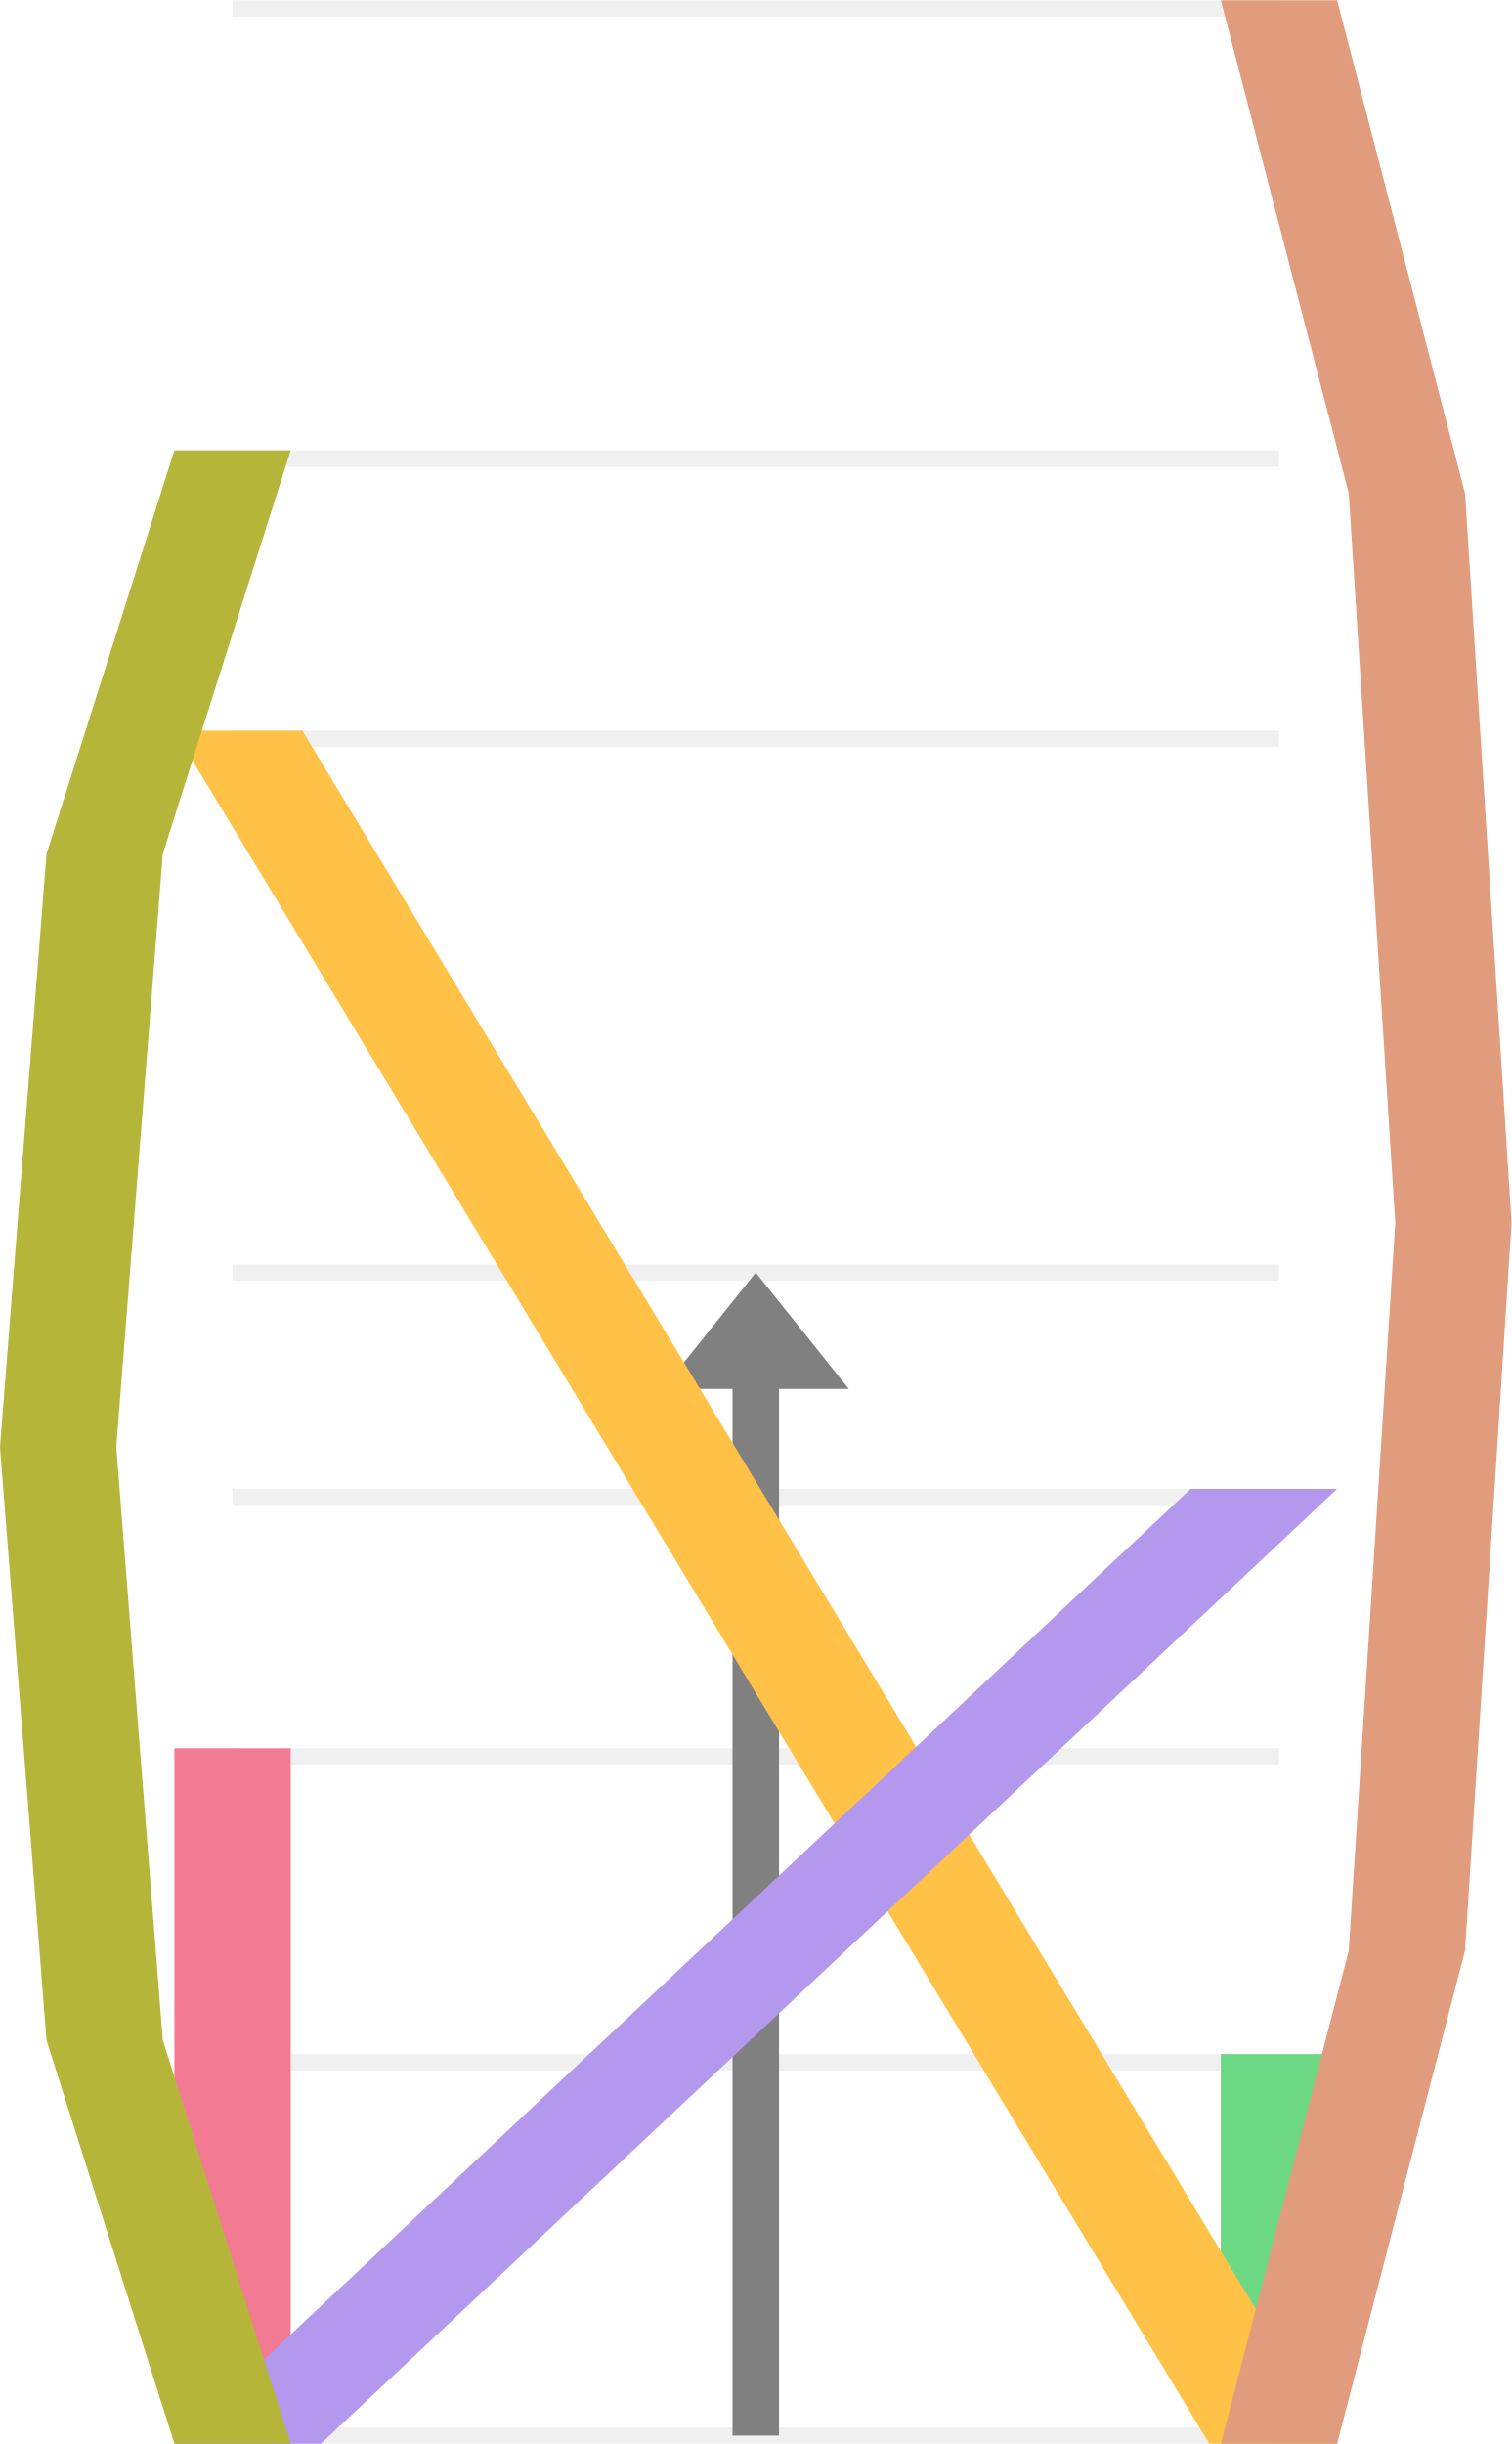
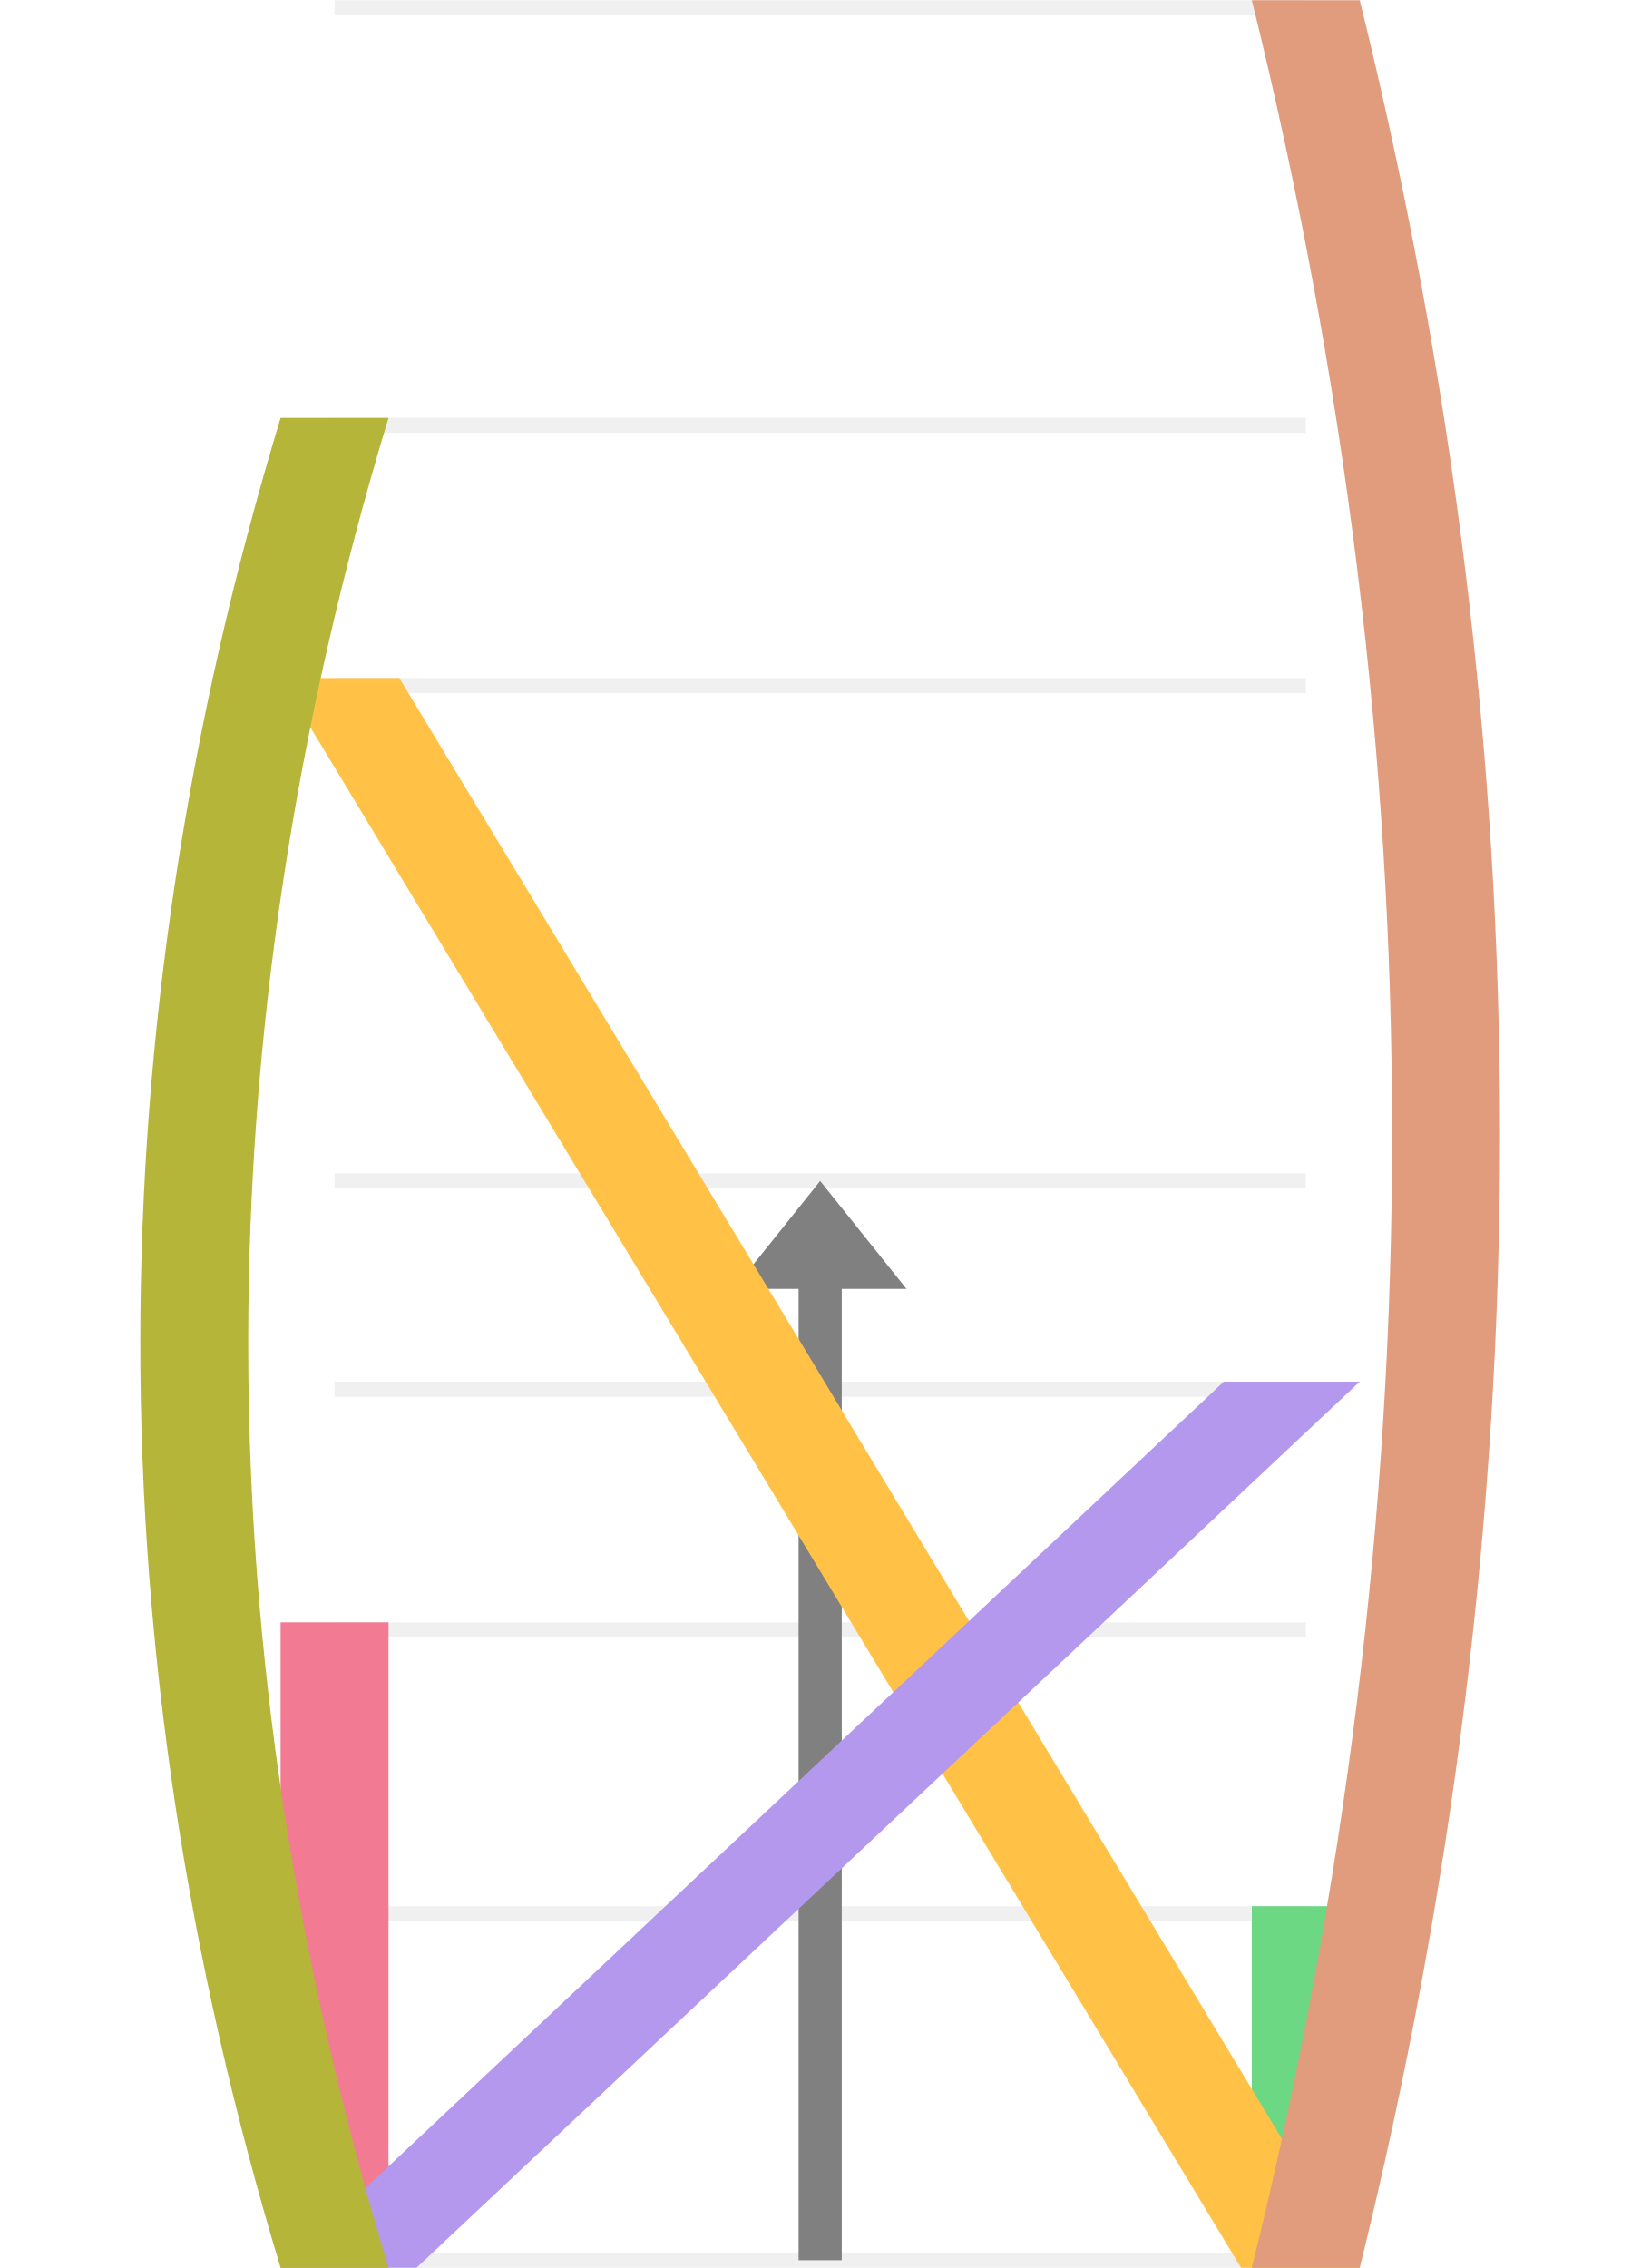
- <svg xmlns="http://www.w3.org/2000/svg" width="256.0" height="413.827" viewBox="0 0 1.3 2.101">'<polygon points="0.2,2.101,1.1,2.101,1.1,2.087,0.2,2.087" fill="#F0F0F0" />''<polygon points="0.2,0.014,1.1,0.014,1.1,0,0.2,0" fill="#F0F0F0" />''<polygon points="0.2,0.642,1.1,0.642,1.1,0.628,0.2,0.628" fill="#F0F0F0" />''<polygon points="0.2,0.401,1.1,0.401,1.1,0.387,0.2,0.387" fill="#F0F0F0" />''<polygon points="0.2,1.78,1.1,1.78,1.1,1.766,0.2,1.766" fill="#F0F0F0" />''<polygon points="0.2,1.294,1.1,1.294,1.1,1.28,0.2,1.28" fill="#F0F0F0" />''<polygon points="0.2,1.101,1.1,1.101,1.1,1.087,0.2,1.087" fill="#F0F0F0" />''<polygon points="0.2,1.517,1.1,1.517,1.1,1.503,0.2,1.503" fill="#F0F0F0" />''<polygon points="0.65,1.094,0.73,1.194,0.67,1.194,0.67,2.094,0.63,2.094,0.63,1.194,0.57,1.194" fill="#808080" />''<polygon points="1.15,2.101,1.05,2.101,1.05,1.766,1.15,1.766" fill="#6DD884" />''<polygon points="0.15,2.101,0.25,2.101,0.25,1.503,0.15,1.503" fill="#F27A93" />''<polygon points="1.15,2.101,1.04,2.101,0.15,0.628,0.26,0.628" fill="#FFC247" />''<polygon points="0.15,2.101,0.276,2.101,1.15,1.28,1.024,1.28" fill="#B498EE" />''<polygon points="0.25,2.101,0.14,1.754,0.1,1.244,0.14,0.734,0.25,0.387,0.15,0.387,0.04,0.734,0,1.244,0.04,1.754,0.15,2.101" fill="#B5B539" />''<polygon points="1.05,2.101,1.16,1.677,1.2,1.051,1.16,0.424,1.05,0,1.15,0,1.26,0.424,1.3,1.051,1.26,1.677,1.15,2.101" fill="#E19C7D" />'</svg>
+ <svg xmlns="http://www.w3.org/2000/svg" width="256.0" height="353.931" viewBox="0 0 1.52 2.101">
+   <polygon points="0.31,2.101,1.21,2.101,1.21,2.087,0.31,2.087" fill="#F0F0F0" />
+   <polygon points="0.31,0.014,1.21,0.014,1.21,0,0.31,0" fill="#F0F0F0" />
+   <polygon points="0.31,0.642,1.21,0.642,1.21,0.628,0.31,0.628" fill="#F0F0F0" />
+   <polygon points="0.31,0.401,1.21,0.401,1.21,0.387,0.31,0.387" fill="#F0F0F0" />
+   <polygon points="0.31,1.78,1.21,1.78,1.21,1.766,0.31,1.766" fill="#F0F0F0" />
+   <polygon points="0.31,1.294,1.21,1.294,1.21,1.28,0.31,1.28" fill="#F0F0F0" />
+   <polygon points="0.31,1.101,1.21,1.101,1.21,1.087,0.31,1.087" fill="#F0F0F0" />
+   <polygon points="0.31,1.517,1.21,1.517,1.21,1.503,0.31,1.503" fill="#F0F0F0" />
+   <polygon points="0.76,1.094,0.84,1.194,0.78,1.194,0.78,2.094,0.74,2.094,0.74,1.194,0.68,1.194" fill="#808080" />
+   <polygon points="1.26,2.101,1.26,1.766,1.16,1.766,1.16,2.101" fill="#6DD884" />
+   <polygon points="0.26,2.101,0.26,1.503,0.36,1.503,0.36,2.101" fill="#F27A93" />
+   <polygon points="1.26,2.101,1.15,2.101,0.26,0.628,0.37,0.628" fill="#FFC247" />
+   <polygon points="0.26,2.101,0.386,2.101,1.26,1.28,1.134,1.28" fill="#B498EE" />
+   <path d="M 0.26 2.101 Q 0 1.244 0.26 0.387 L 0.36 0.387 Q 0.1 1.244 0.36 2.101 Z" fill="#B5B539" />
+   <path d="M 1.26 2.101 Q 1.52 1.051 1.26 0 L 1.16 0 Q 1.42 1.051 1.16 2.101 Z" fill="#E19C7D" />
+ </svg>
